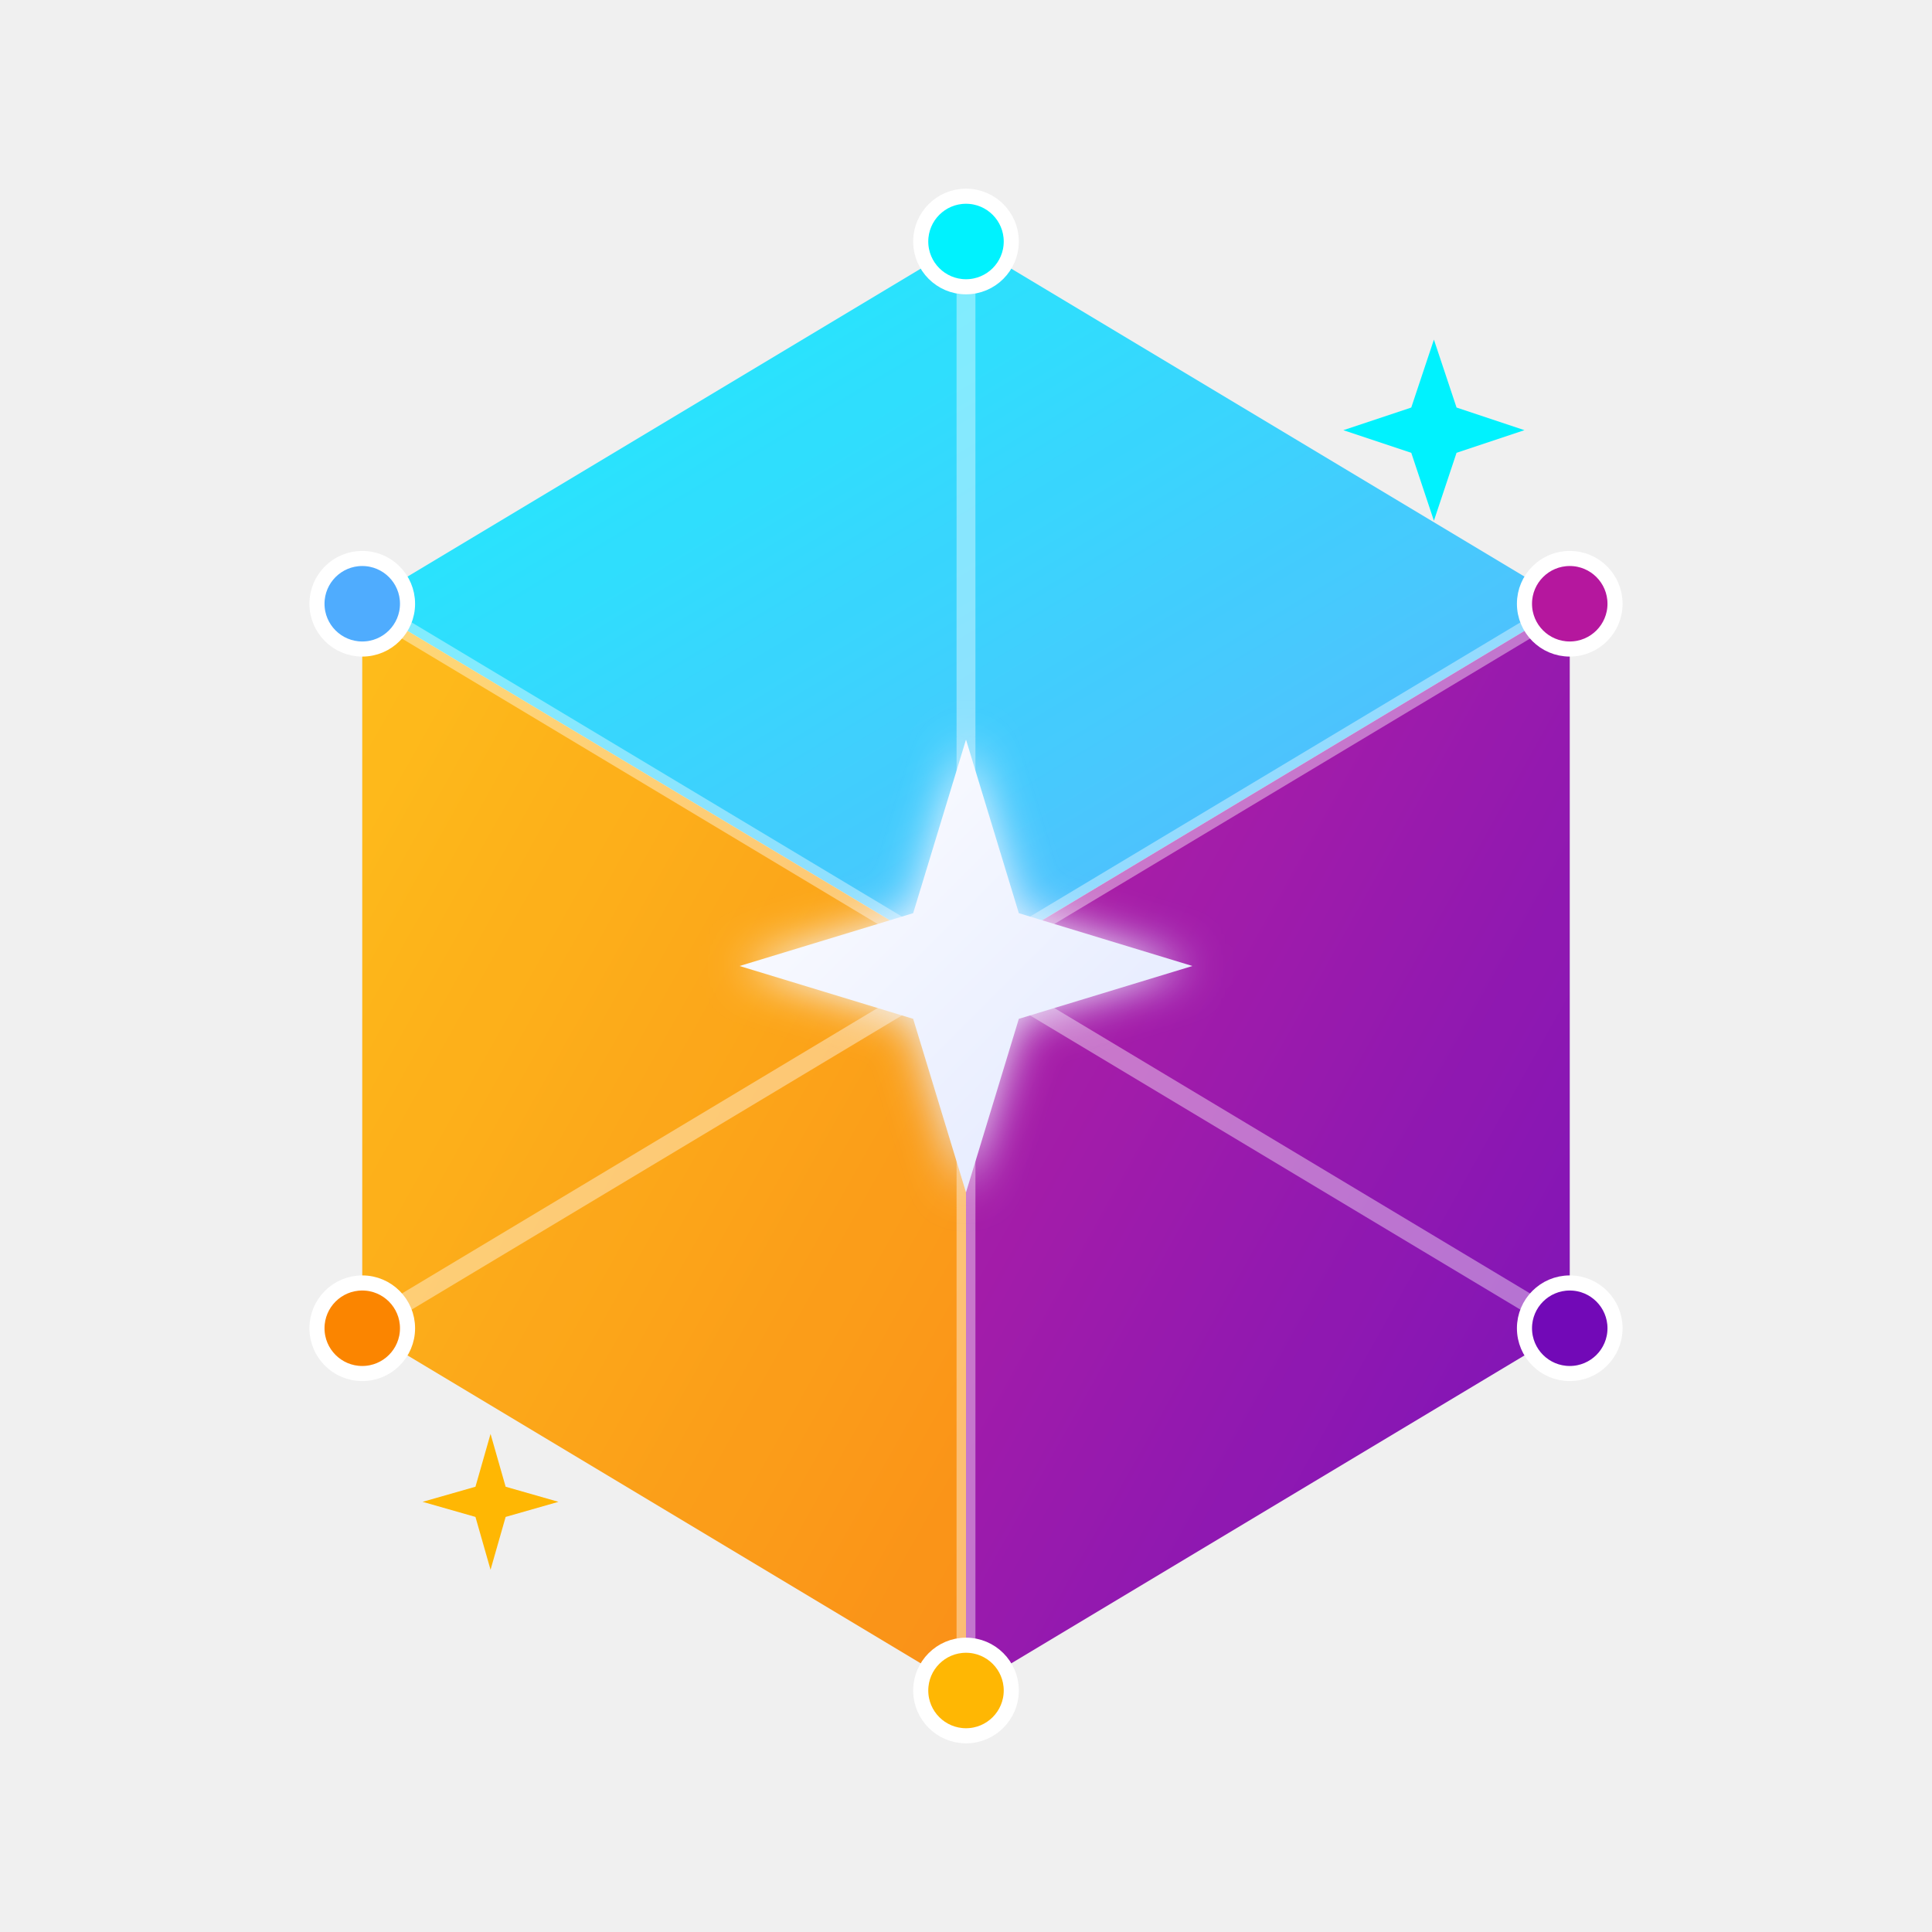
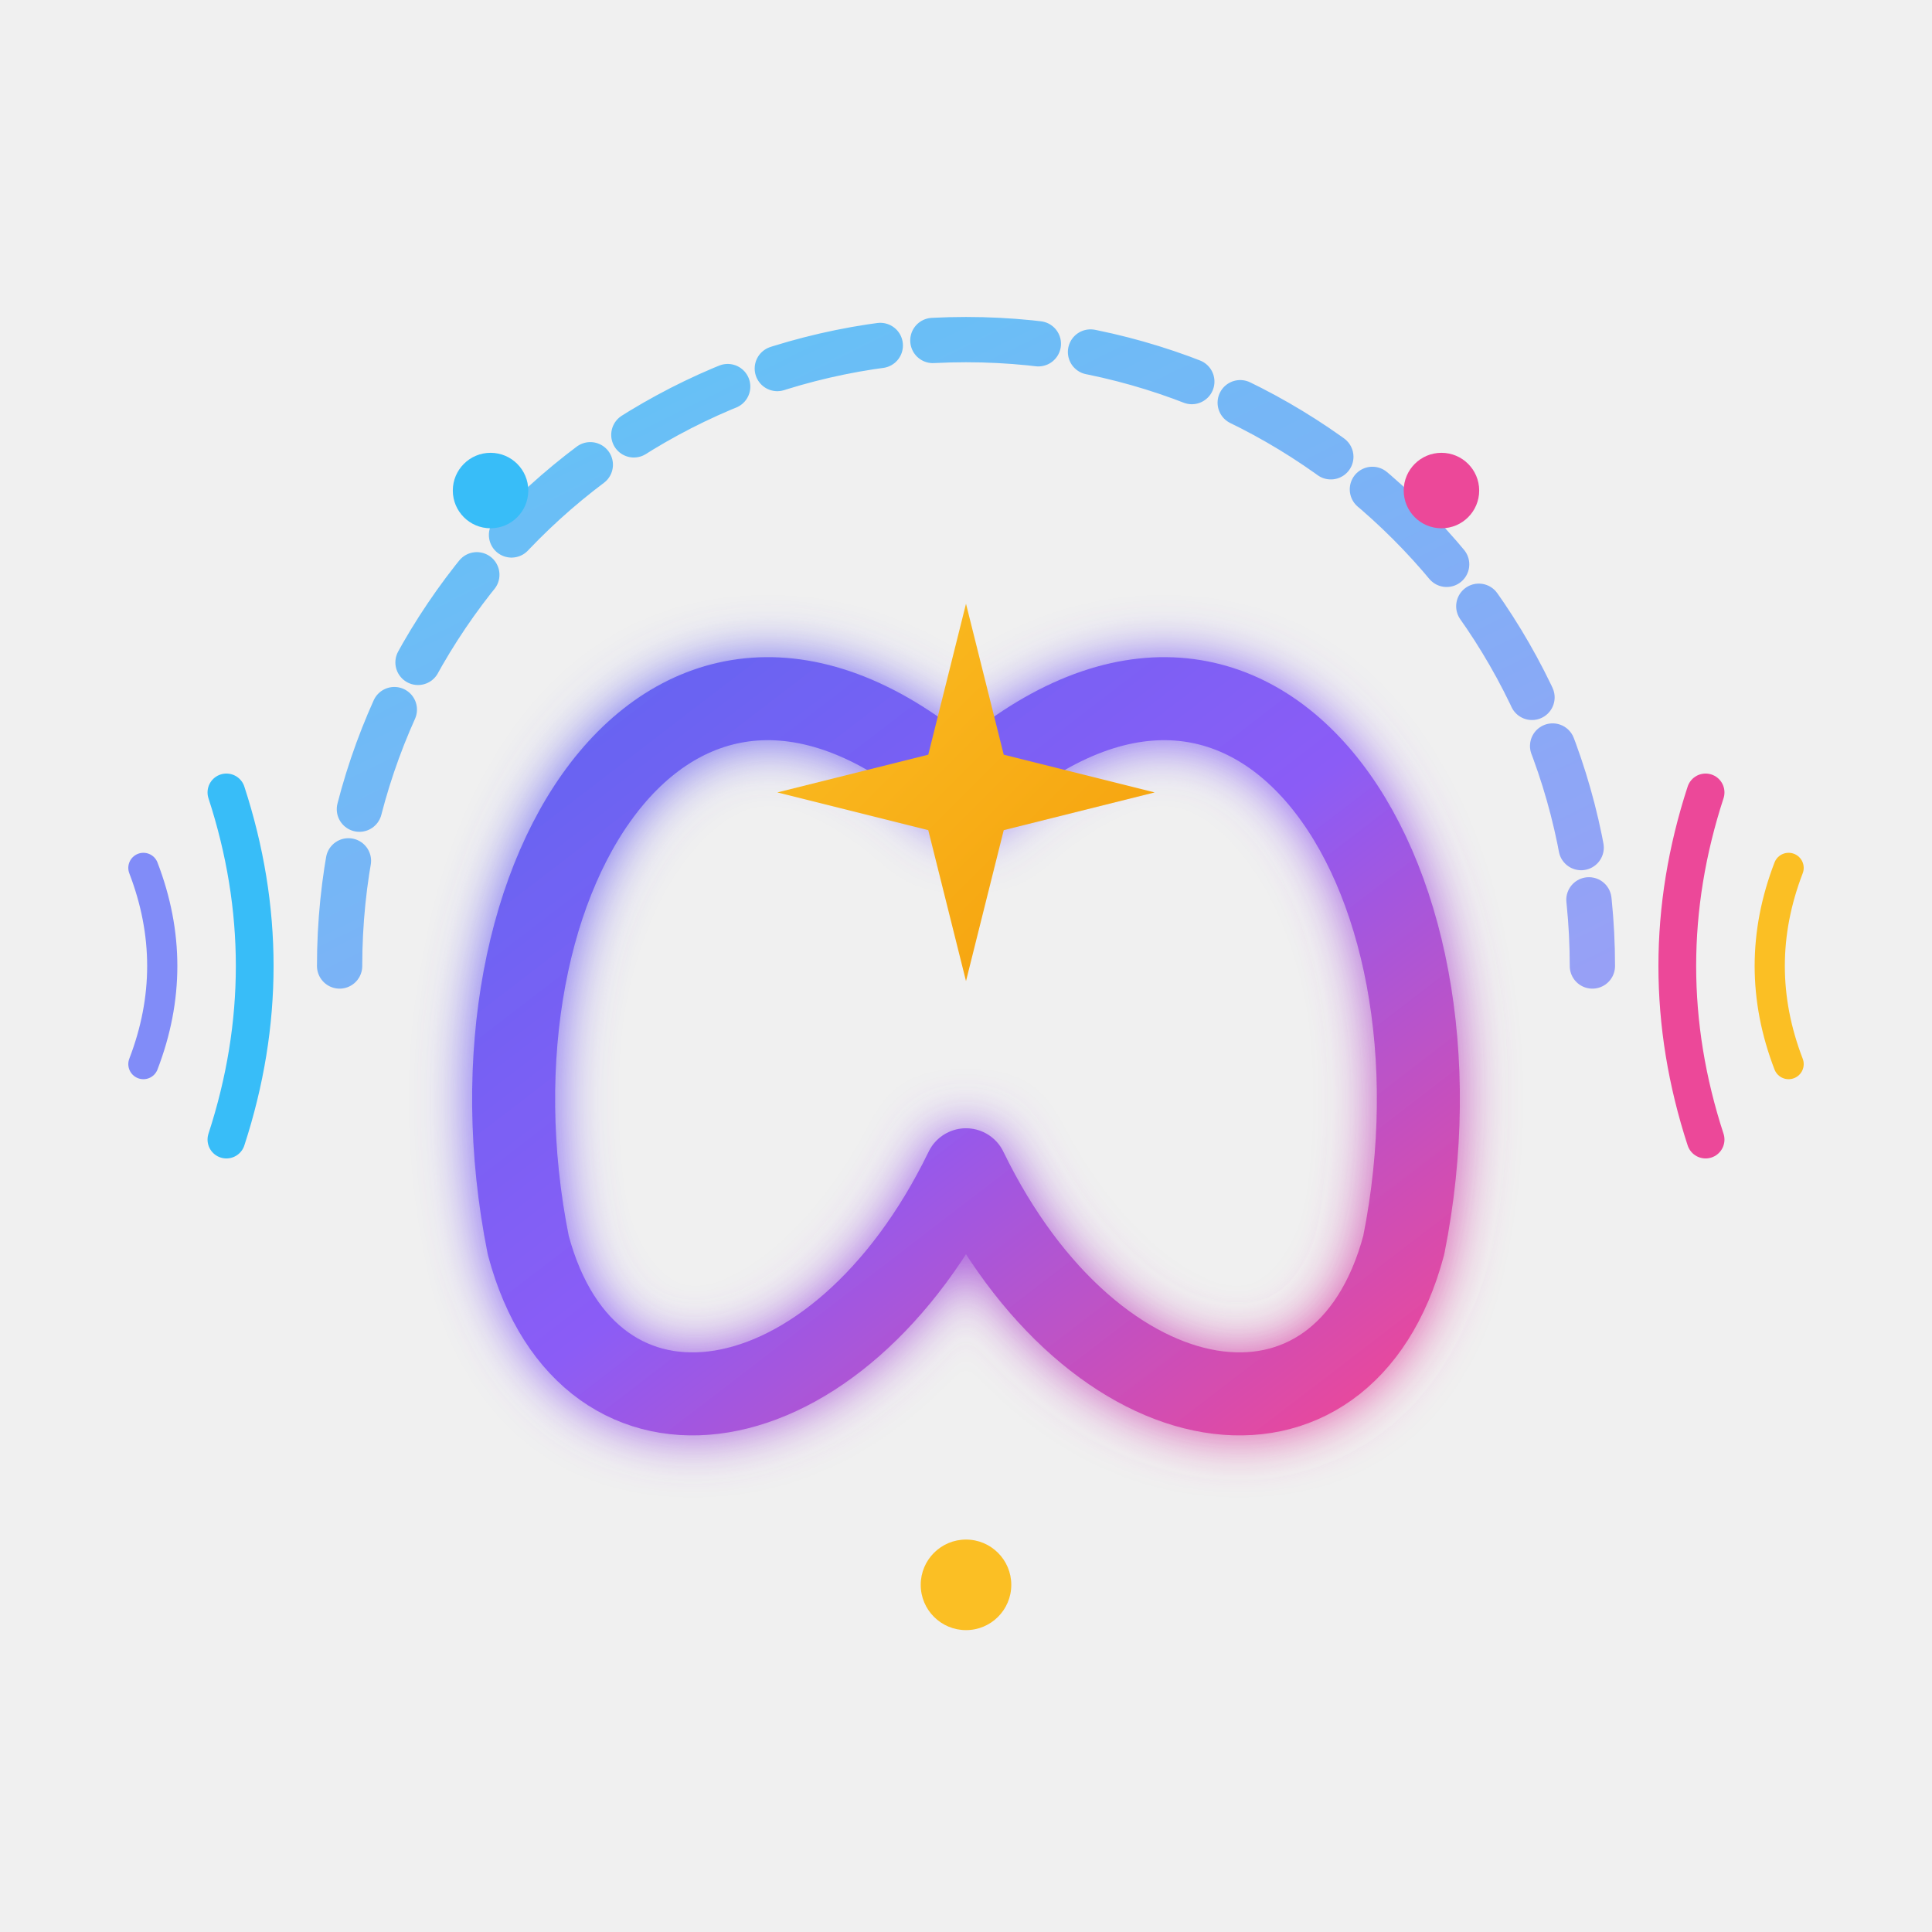
<svg xmlns="http://www.w3.org/2000/svg" viewBox="0 0 512 512" width="100%" height="100%">
  <defs>
-     <linearGradient id="grad-cyan" x1="0%" y1="0%" x2="100%" y2="100%">
-       <stop offset="0%" stop-color="#00F2FE" />
-       <stop offset="100%" stop-color="#4FACFE" />
+     <linearGradient id="neon-glow" x1="0%" y1="0%" x2="100%" y2="100%">
+       <stop offset="0%" stop-color="#6366F1" />
+       <stop offset="50%" stop-color="#8B5CF6" />
+       <stop offset="100%" stop-color="#EC4899" />
    </linearGradient>
-     <linearGradient id="grad-purple" x1="0%" y1="0%" x2="100%" y2="100%">
-       <stop offset="0%" stop-color="#B5179E" />
-       <stop offset="100%" stop-color="#7209B7" />
+     <linearGradient id="cyan-spark" x1="0%" y1="0%" x2="100%" y2="100%">
+       <stop offset="0%" stop-color="#38BDF8" />
+       <stop offset="100%" stop-color="#818CF8" />
    </linearGradient>
-     <linearGradient id="grad-gold" x1="0%" y1="0%" x2="100%" y2="100%">
-       <stop offset="0%" stop-color="#FFB703" />
-       <stop offset="100%" stop-color="#FB8500" />
+     <linearGradient id="gold-bright" x1="0%" y1="0%" x2="100%" y2="100%">
+       <stop offset="0%" stop-color="#FBBF24" />
+       <stop offset="100%" stop-color="#F59E0B" />
    </linearGradient>
-     <linearGradient id="grad-spark" x1="0%" y1="0%" x2="100%" y2="100%">
-       <stop offset="0%" stop-color="#FFFFFF" />
-       <stop offset="100%" stop-color="#E0E7FF" />
-     </linearGradient>
-     <filter id="soft-glow" x="-20%" y="-20%" width="140%" height="140%">
-       <feGaussianBlur stdDeviation="6" result="blur" />
+     <filter id="neon-filter" x="-20%" y="-20%" width="140%" height="140%">
+       <feGaussianBlur stdDeviation="7" result="blur" />
      <feComposite in="SourceGraphic" in2="blur" operator="over" />
    </filter>
  </defs>
-   <path d="M256 64 L416 160 L256 256 L96 160 Z" fill="url(#grad-cyan)" opacity="0.9" />
-   <path d="M256 256 L416 160 L416 352 L256 448 Z" fill="url(#grad-purple)" opacity="0.95" />
-   <path d="M96 160 L256 256 L256 448 L96 352 Z" fill="url(#grad-gold)" opacity="0.9" />
-   <path d="M256 64 V448 M96 160 L416 352 M416 160 L96 352" stroke="#FFFFFF" stroke-width="5" stroke-linecap="round" opacity="0.4" />
-   <g filter="url(#soft-glow)">
-     <path d="M256 196 L270 242 L316 256 L270 270 L256 316 L242 270 L196 256 L242 242 Z" fill="url(#grad-spark)" />
-   </g>
-   <path d="M380 90 L386 108 L404 114 L386 120 L380 138 L374 120 L356 114 L374 108 Z" fill="#00F2FE" />
-   <path d="M130 380 L134 394 L148 398 L134 402 L130 416 L126 402 L112 398 L126 394 Z" fill="#FFB703" />
-   <circle cx="256" cy="64" r="12" fill="#00F2FE" stroke="#FFFFFF" stroke-width="4" />
-   <circle cx="416" cy="160" r="12" fill="#B5179E" stroke="#FFFFFF" stroke-width="4" />
-   <circle cx="416" cy="352" r="12" fill="#7209B7" stroke="#FFFFFF" stroke-width="4" />
-   <circle cx="256" cy="448" r="12" fill="#FFB703" stroke="#FFFFFF" stroke-width="4" />
-   <circle cx="96" cy="352" r="12" fill="#FB8500" stroke="#FFFFFF" stroke-width="4" />
-   <circle cx="96" cy="160" r="12" fill="#4FACFE" stroke="#FFFFFF" stroke-width="4" />
+   <path d="M 90 256 A 166 166 0 1 1 422 256" fill="none" stroke="url(#cyan-spark)" stroke-width="12" stroke-linecap="round" stroke-dasharray="28 14" opacity="0.8" />
+   <path d="M140 330 C120 230 180 140 256 210 C332 140 392 230 372 330 C356 390 290 380 256 310 C222 380 156 390 140 330 Z" fill="none" stroke="url(#neon-glow)" stroke-width="22" stroke-linecap="round" stroke-linejoin="round" filter="url(#neon-filter)" />
+   <path d="M256 160 L266 200 L306 210 L266 220 L256 260 L246 220 L206 210 L246 200 Z" fill="url(#gold-bright)" />
+   <path d="M 60 210 Q 75 256 60 302" fill="none" stroke="#38BDF8" stroke-width="10" stroke-linecap="round" />
+   <path d="M 38 230 Q 48 256 38 282" fill="none" stroke="#818CF8" stroke-width="8" stroke-linecap="round" />
+   <path d="M 452 210 Q 437 256 452 302" fill="none" stroke="#EC4899" stroke-width="10" stroke-linecap="round" />
+   <path d="M 474 230 Q 464 256 474 282" fill="none" stroke="#FBBF24" stroke-width="8" stroke-linecap="round" />
+   <circle cx="130" cy="130" r="10" fill="#38BDF8" />
+   <circle cx="382" cy="130" r="10" fill="#EC4899" />
+   <circle cx="256" cy="420" r="12" fill="#FBBF24" />
</svg>
